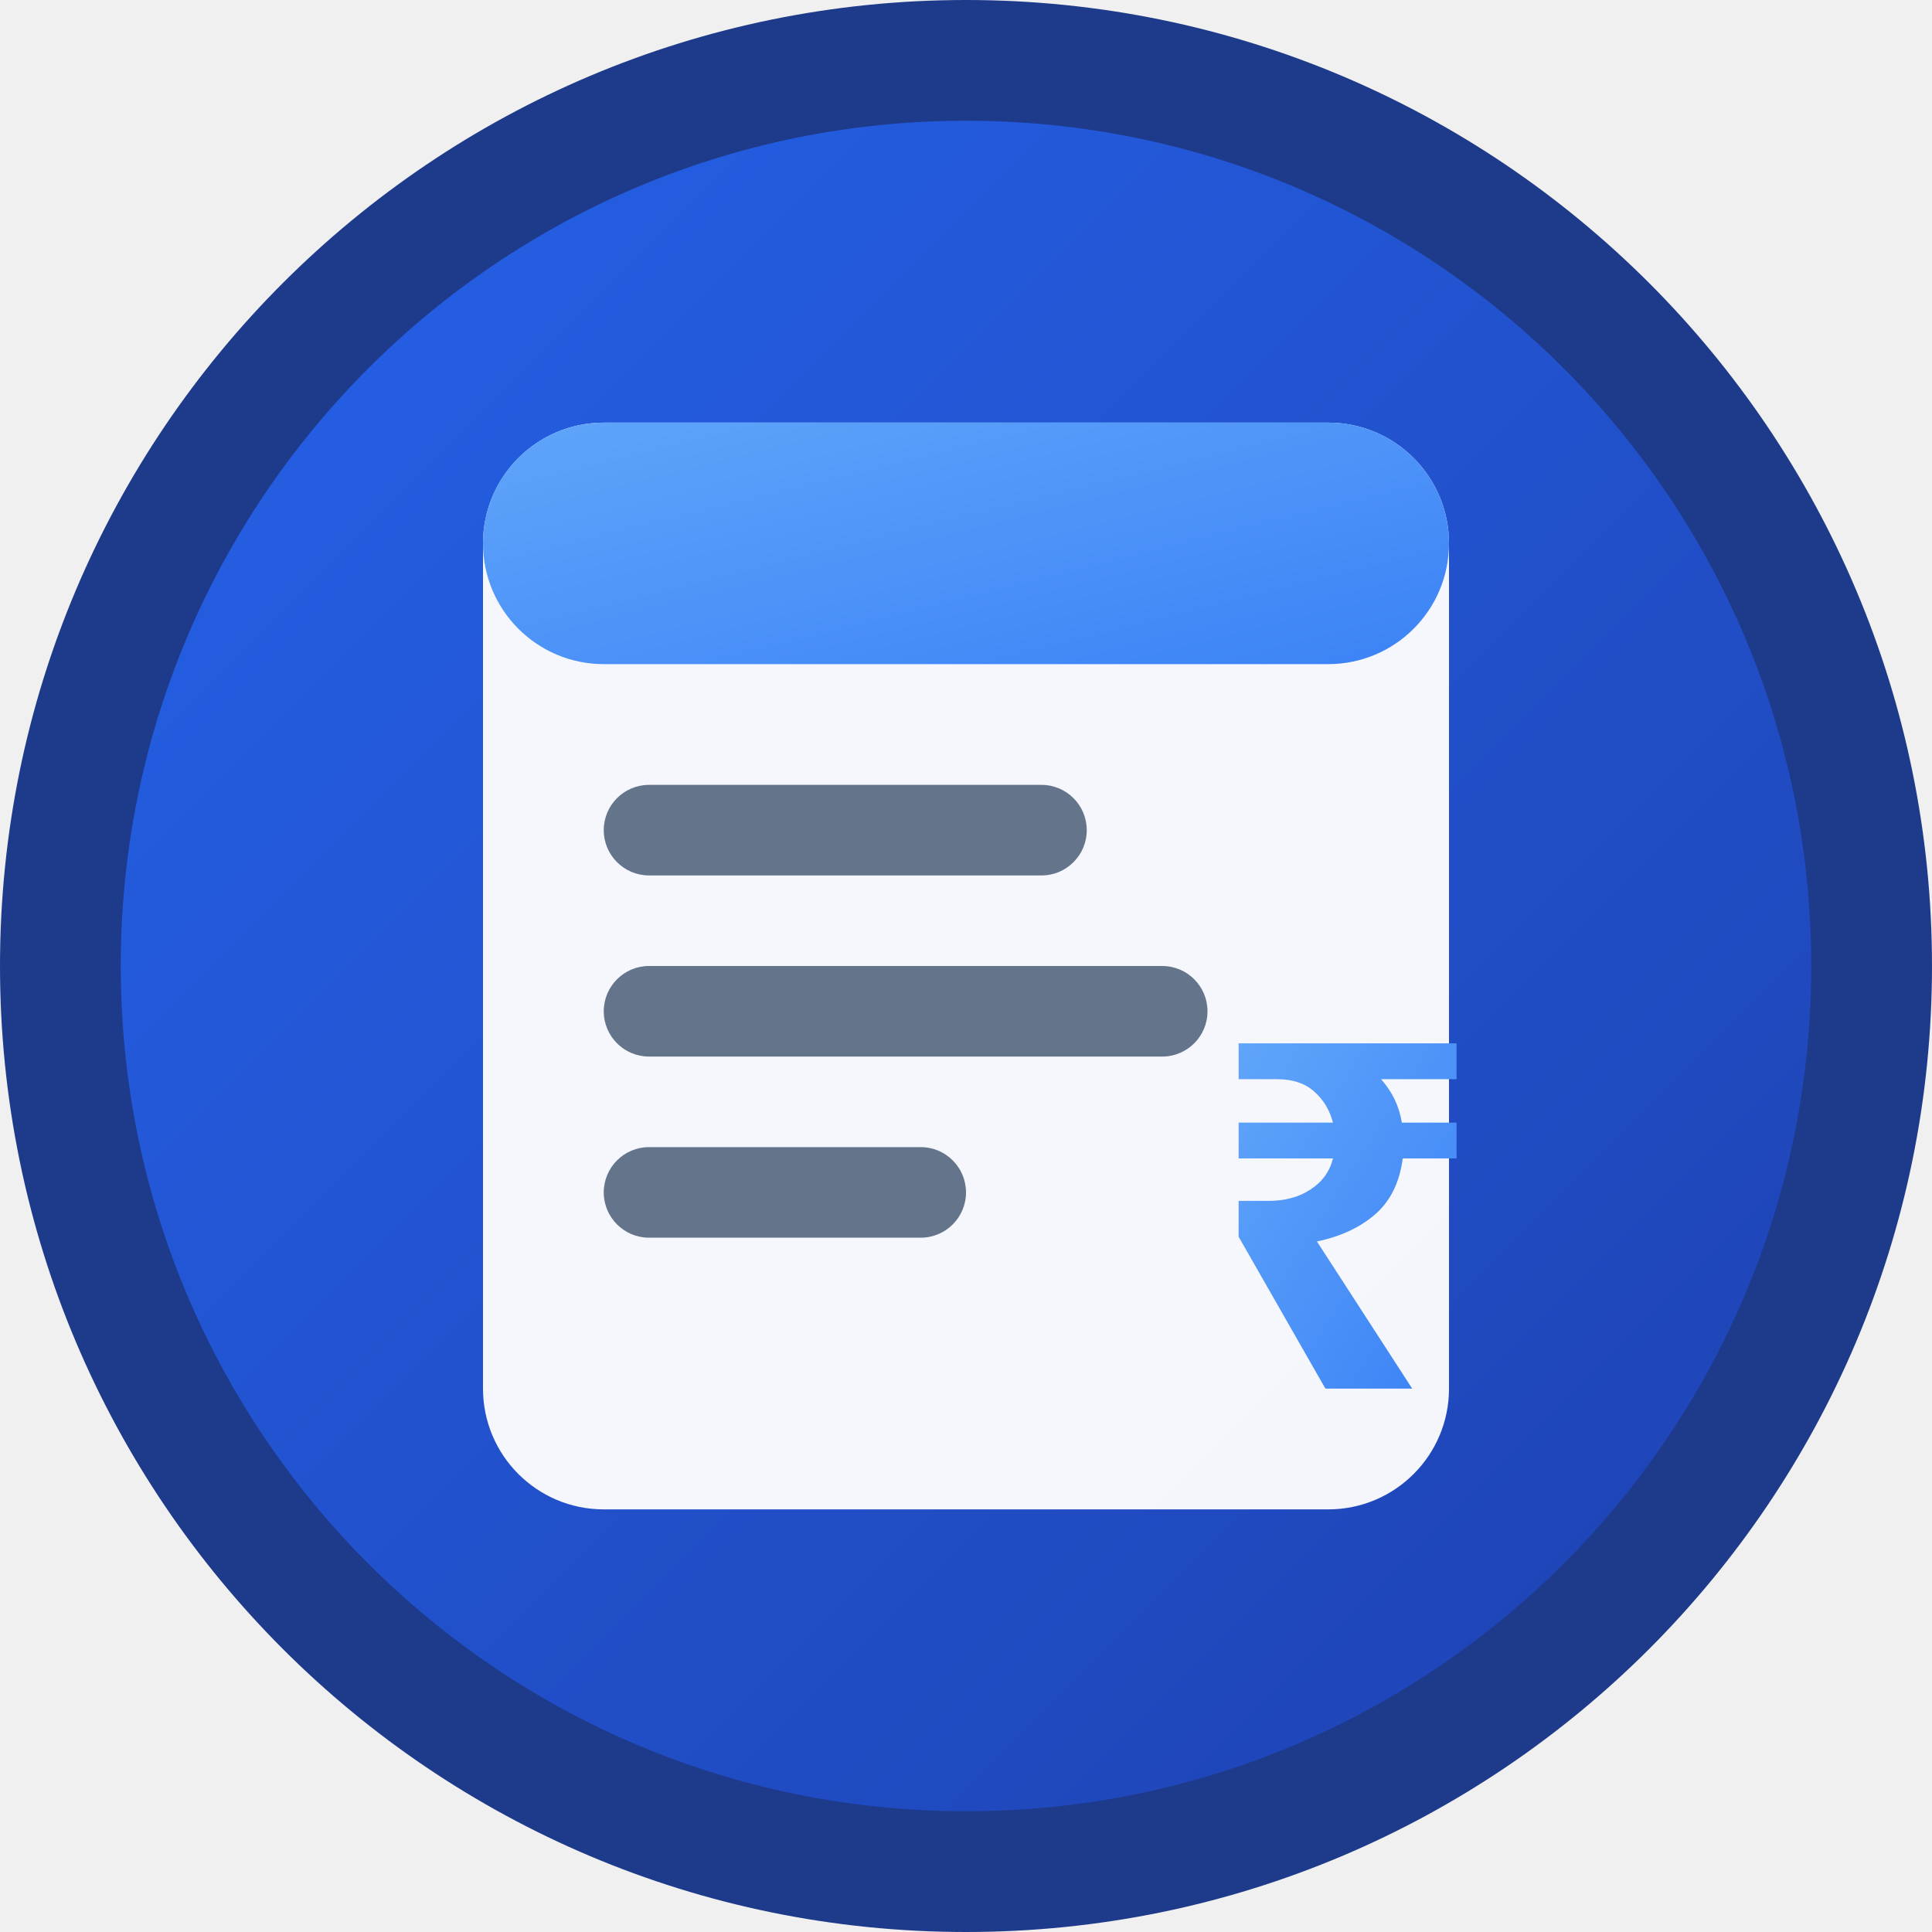
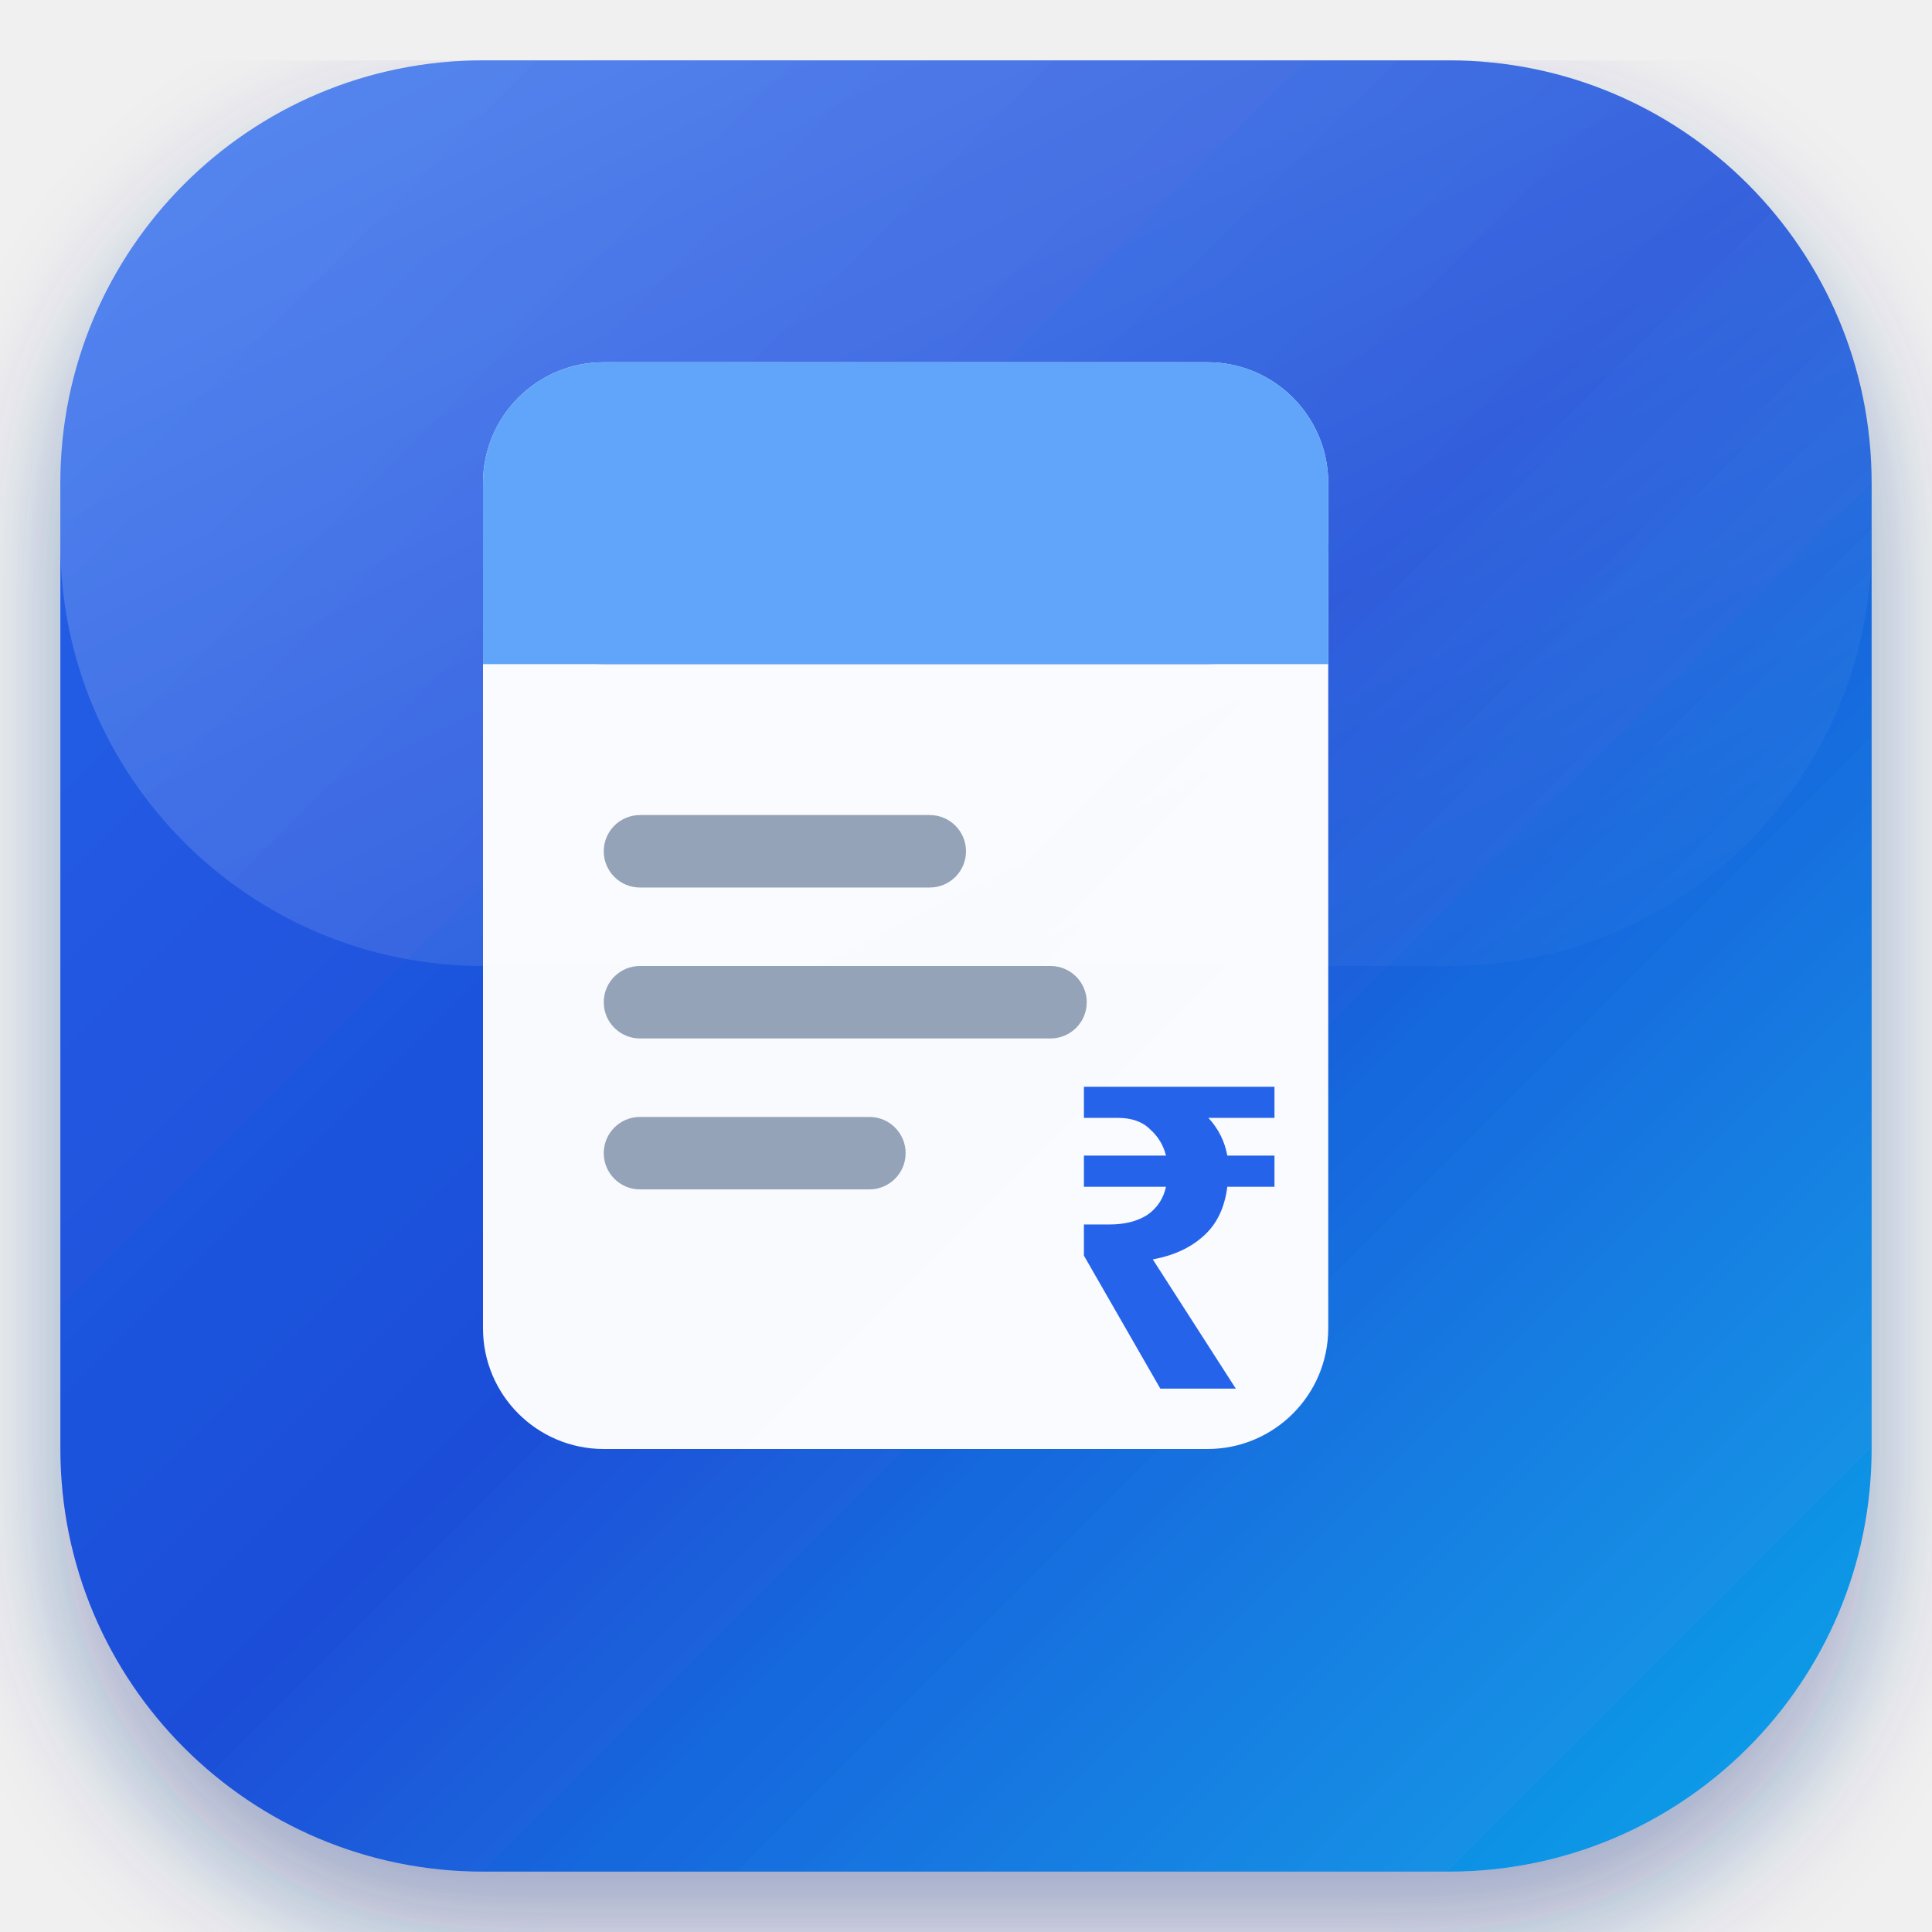
<svg xmlns="http://www.w3.org/2000/svg" viewBox="0 0 32 32" width="32" height="32">
  <defs>
    <linearGradient id="bg" x1="0%" y1="0%" x2="100%" y2="100%">
-       <stop offset="0%" style="stop-color:#2563EB;stop-opacity:1" />
-       <stop offset="100%" style="stop-color:#1E40AF;stop-opacity:1" />
+       <stop offset="0%" style="stop-color:#2563EB" />
+       <stop offset="50%" style="stop-color:#1D4ED8" />
+       <stop offset="100%" style="stop-color:#0EA5E9" />
    </linearGradient>
-     <linearGradient id="accent" x1="0%" y1="0%" x2="100%" y2="100%">
-       <stop offset="0%" style="stop-color:#60A5FA;stop-opacity:1" />
-       <stop offset="100%" style="stop-color:#3B82F6;stop-opacity:1" />
+     <linearGradient id="shine" x1="0%" y1="0%" x2="100%" y2="100%">
+       <stop offset="0%" style="stop-color:#FFFFFF;stop-opacity:0.25" />
+       <stop offset="100%" style="stop-color:#FFFFFF;stop-opacity:0" />
    </linearGradient>
+     <filter id="shadow">
+       <feDropShadow dx="0" dy="1" stdDeviation="1" flood-color="#1E3A8A" flood-opacity="0.4" />
+     </filter>
  </defs>
-   <circle cx="16" cy="16" r="15" fill="url(#bg)" stroke="#1E3A8A" stroke-width="2" />
-   <rect x="8" y="7" width="16" height="18" rx="2" fill="#FFFFFF" opacity="0.95" />
-   <rect x="8" y="7" width="16" height="4" rx="2" fill="url(#accent)" />
-   <rect x="10" y="13" width="8" height="1.5" rx="0.75" fill="#64748B" />
-   <rect x="10" y="16" width="10" height="1.5" rx="0.75" fill="#64748B" />
-   <rect x="10" y="19" width="6" height="1.5" rx="0.75" fill="#64748B" />
-   <text x="20" y="23" font-family="Arial" font-size="8" font-weight="bold" fill="url(#accent)">₹</text>
+   <rect x="1" y="1" width="30" height="30" rx="7" fill="url(#bg)" filter="url(#shadow)" />
+   <rect x="1" y="1" width="30" height="15" rx="7" fill="url(#shine)" />
+   <rect x="8" y="6" width="14" height="18" rx="2" fill="#FFFFFF" opacity="0.97" />
+   <rect x="8" y="6" width="14" height="5" rx="2" fill="#60A5FA" />
+   <rect x="8" y="9" width="14" height="2" fill="#60A5FA" />
+   <rect x="10" y="13.5" width="6" height="1.2" rx="0.6" fill="#94A3B8" />
+   <rect x="10" y="16" width="8" height="1.2" rx="0.6" fill="#94A3B8" />
+   <rect x="10" y="18.5" width="5" height="1.2" rx="0.6" fill="#94A3B8" />
+   <text x="17.5" y="23" font-family="Arial,sans-serif" font-size="7" font-weight="900" fill="#2563EB">₹</text>
</svg>
